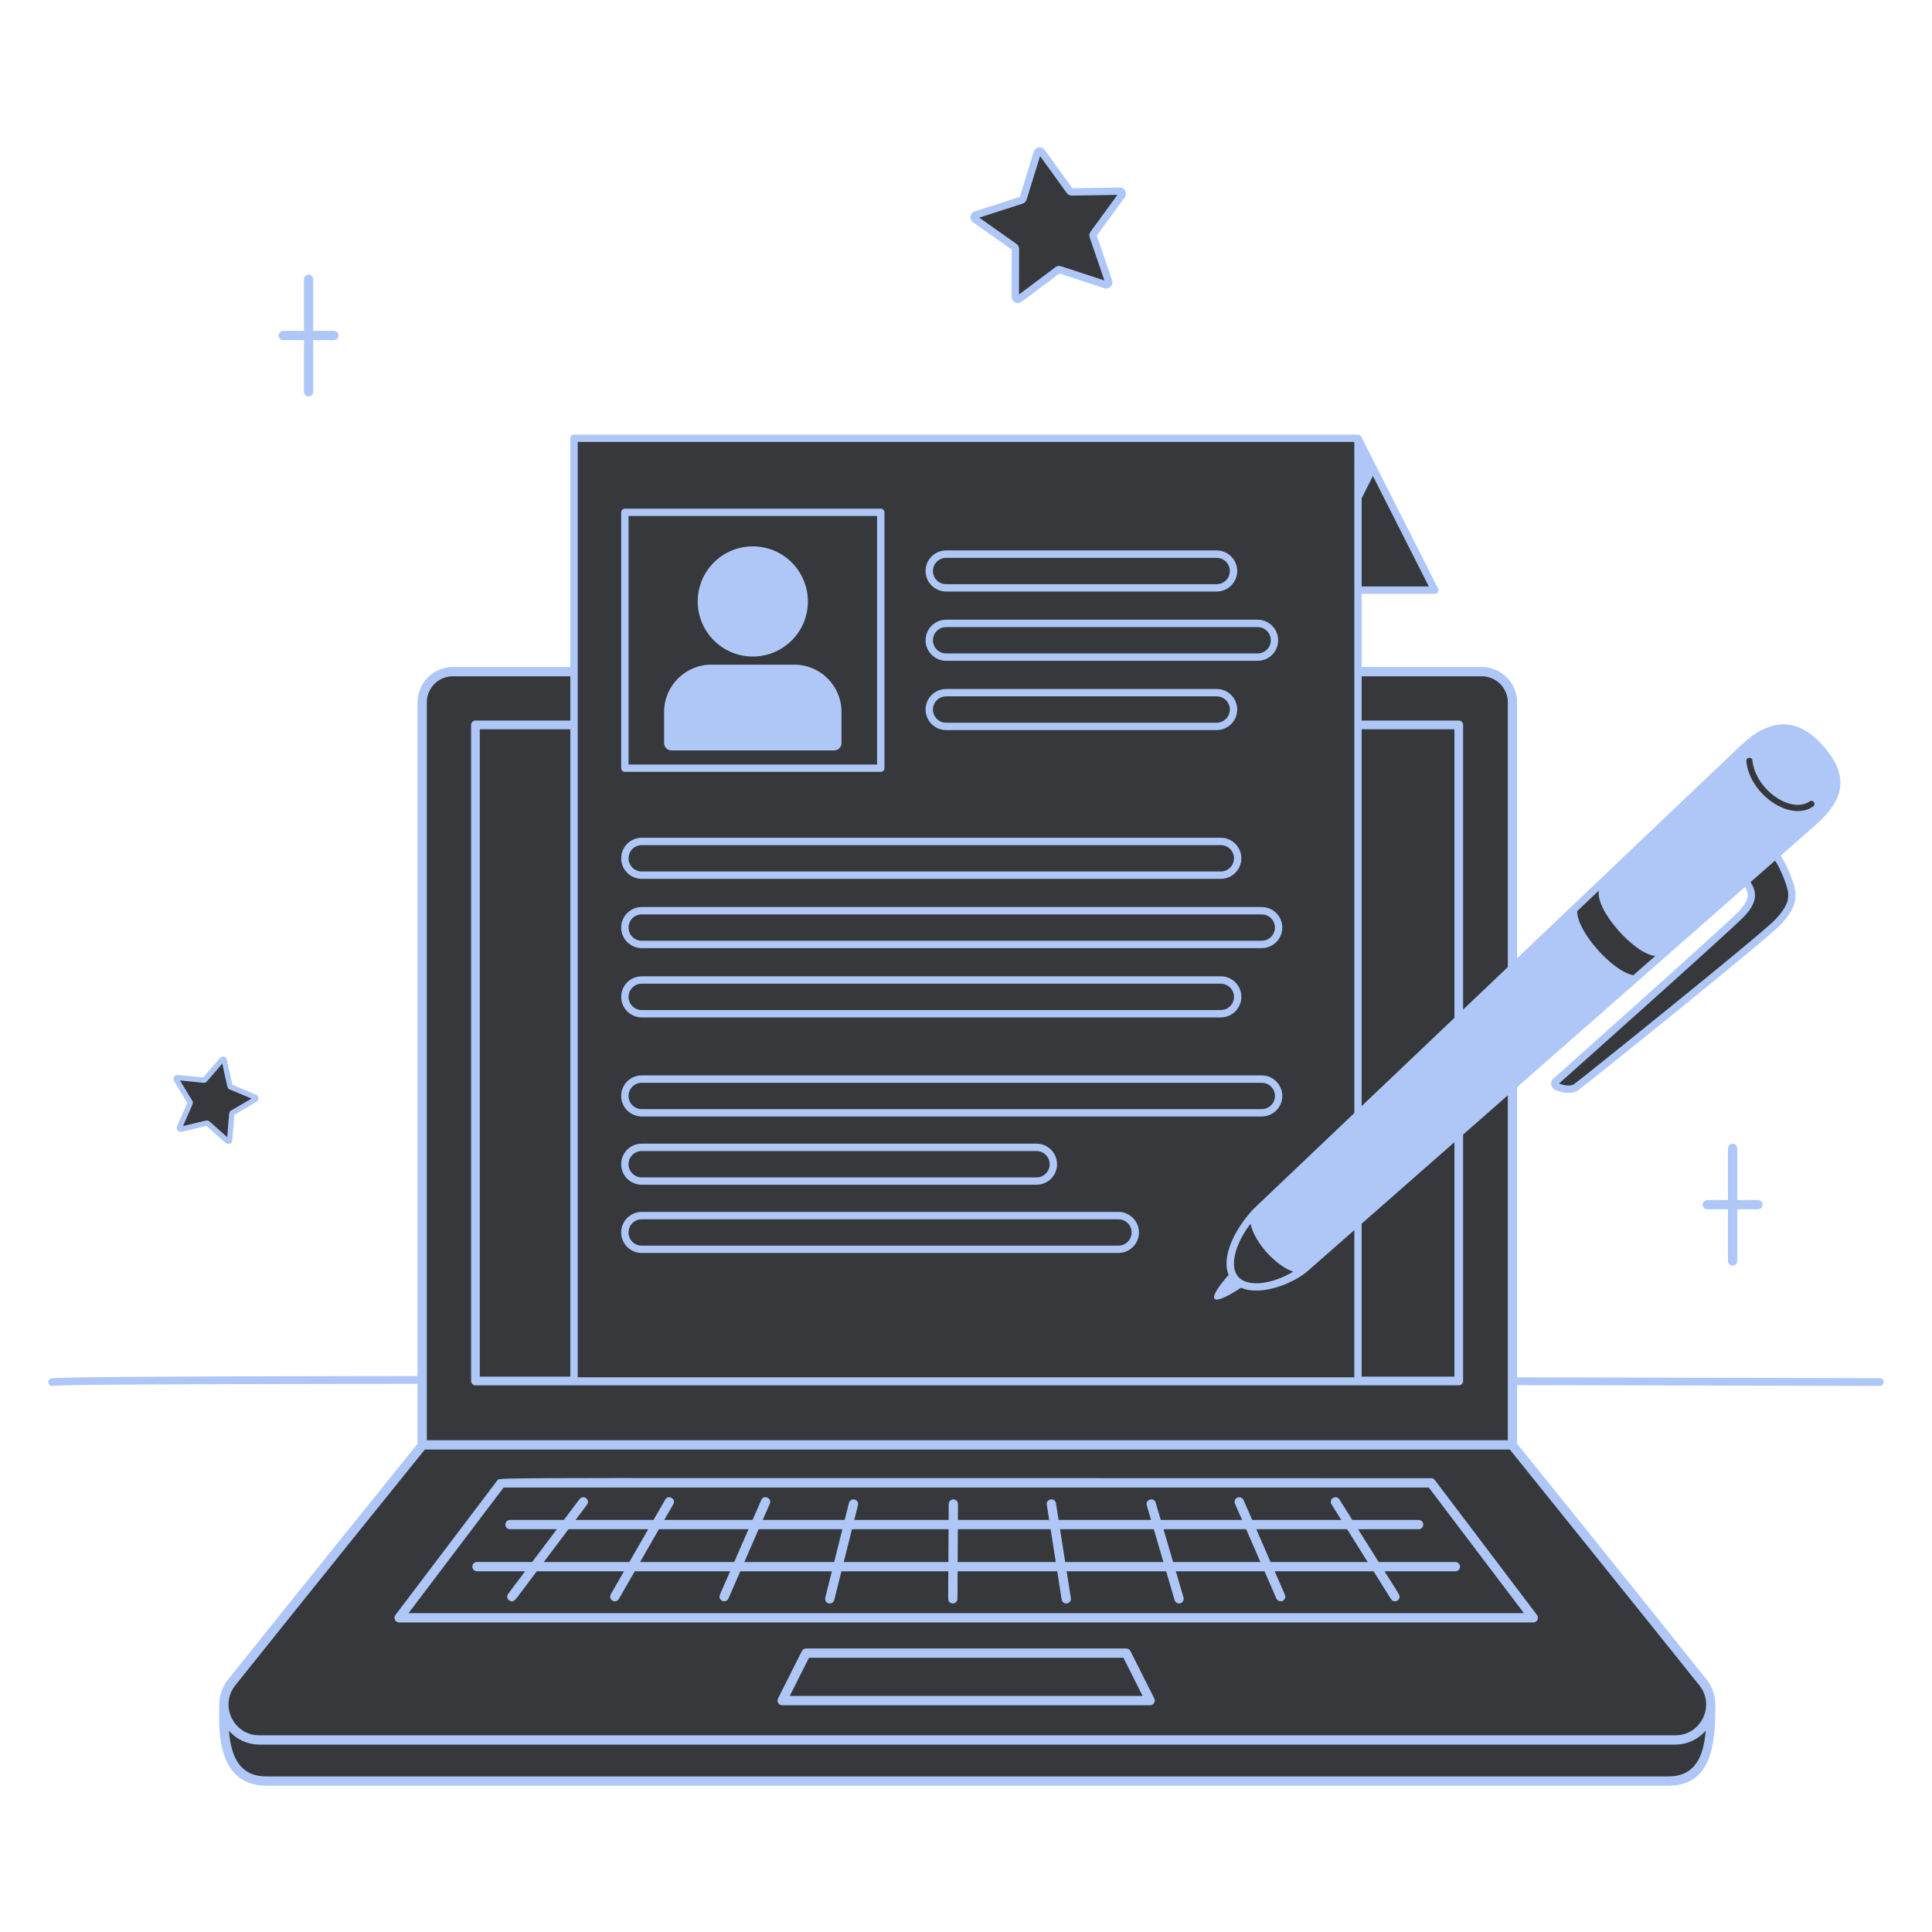
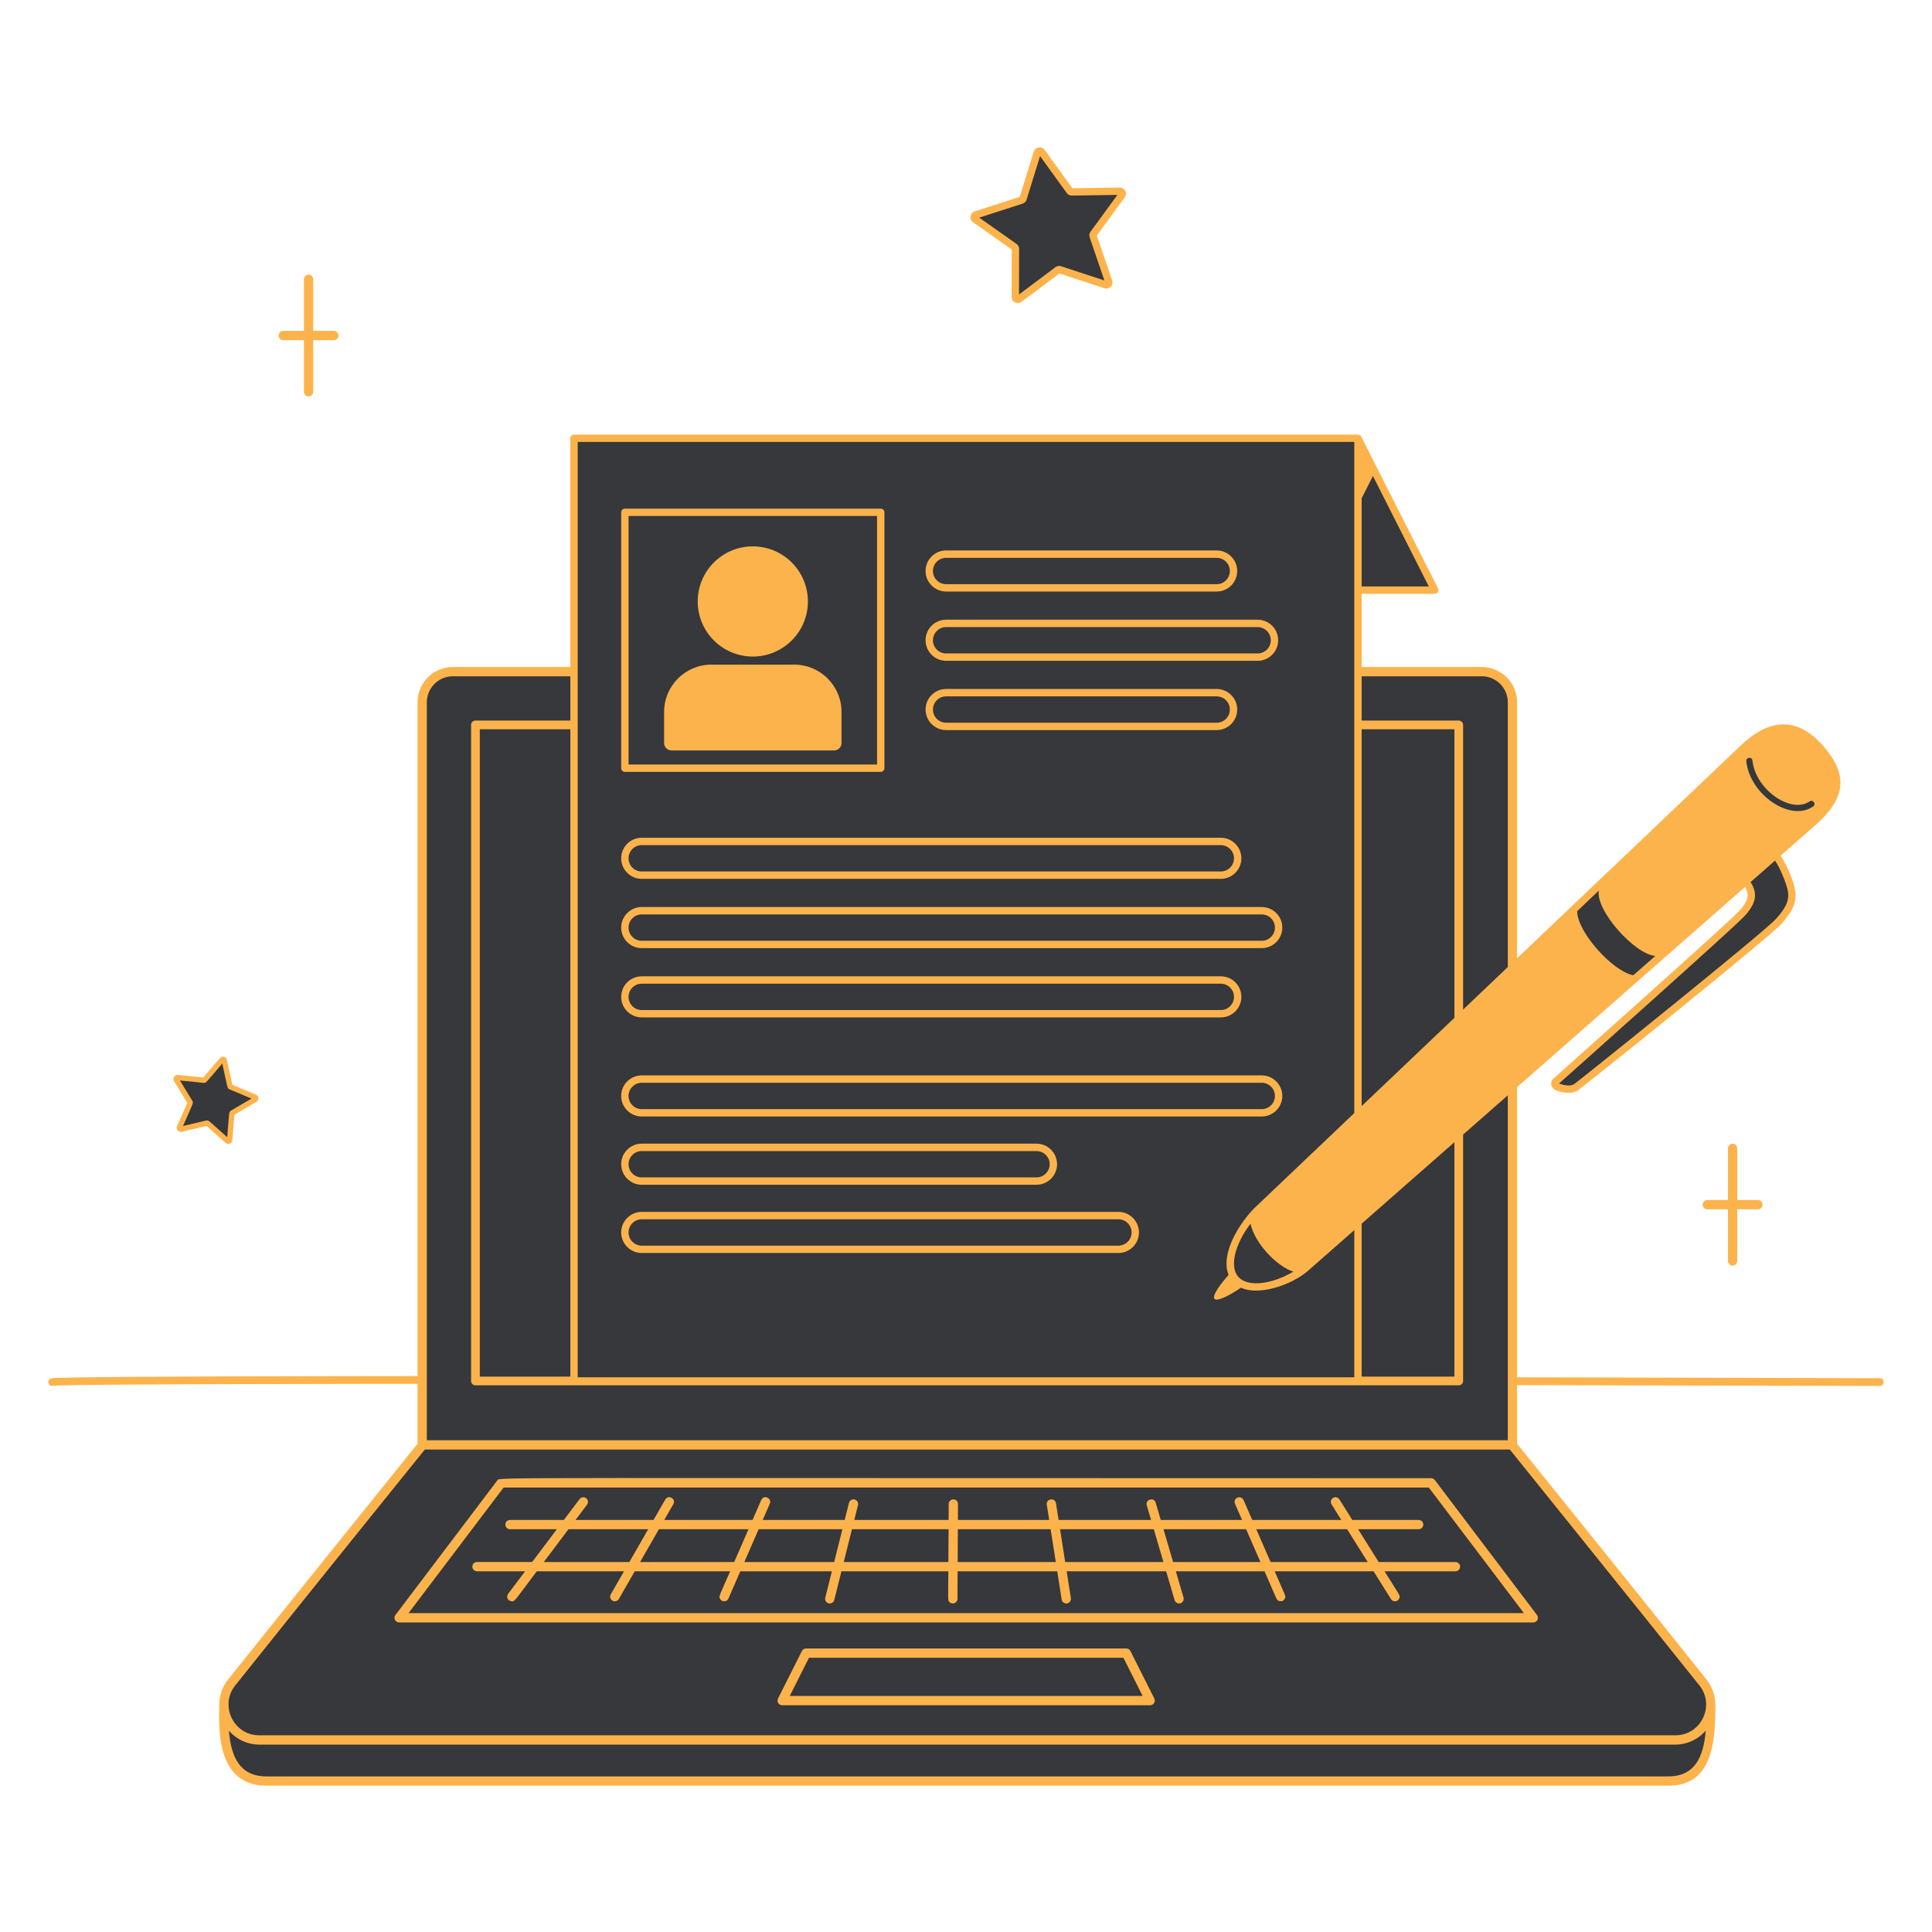
<svg xmlns="http://www.w3.org/2000/svg" width="174" height="174" viewBox="0 0 174 174" fill="none">
-   <path d="M4.599 124.138C6.127 123.672 166.573 124.118 169.301 124.123C169.761 124.123 169.763 124.824 169.299 124.823C167.679 124.821 7.458 124.39 4.787 124.812C4.347 124.93 4.166 124.269 4.599 124.138Z" fill="#AEC7F6" />
+   <path d="M4.599 124.138C6.127 123.672 166.573 124.118 169.301 124.123C169.761 124.123 169.763 124.824 169.299 124.823C167.679 124.821 7.458 124.39 4.787 124.812C4.347 124.93 4.166 124.269 4.599 124.138Z" fill="#FDB34C" />
  <path d="M20.203 95.503C20.752 97.971 20.692 97.864 20.78 97.899L22.962 98.81C23.054 98.848 23.063 98.977 22.977 99.028C20.757 100.316 20.884 100.227 20.876 100.318L20.684 102.674C20.677 102.775 20.557 102.822 20.482 102.755C18.573 101.045 18.695 101.136 18.607 101.156L16.307 101.702C16.209 101.726 16.126 101.626 16.166 101.534C17.178 99.228 17.16 99.343 17.107 99.255L15.878 97.237C15.826 97.151 15.894 97.042 15.993 97.053C18.365 97.301 18.378 97.33 18.45 97.242L19.991 95.449C20.057 95.372 20.182 95.405 20.203 95.502V95.503Z" fill="#36383B" />
-   <path d="M20.561 103.022C20.372 103.022 20.467 103.062 18.602 101.404L16.36 101.934C16.069 102.002 15.826 101.712 15.945 101.437L16.869 99.328L15.671 97.361C15.519 97.112 15.708 96.783 16.015 96.812L18.306 97.039L19.806 95.292C20.001 95.065 20.372 95.161 20.435 95.45L20.927 97.699L23.052 98.586C23.329 98.702 23.352 99.082 23.095 99.233L21.108 100.396L20.922 102.691C20.906 102.883 20.745 103.023 20.561 103.023V103.022ZM18.638 100.911C18.822 100.911 18.764 100.906 20.466 102.419C20.657 100.082 20.6 100.141 20.817 100.015L22.654 98.939L20.689 98.118C20.457 98.02 20.518 98.055 20.02 95.783C18.493 97.563 18.574 97.549 18.325 97.522L16.207 97.311L17.315 99.129C17.444 99.344 17.417 99.28 16.483 101.412C18.583 100.913 18.551 100.911 18.638 100.911Z" fill="#AEC7F6" />
+   <path d="M20.561 103.022C20.372 103.022 20.467 103.062 18.602 101.404L16.36 101.934C16.069 102.002 15.826 101.712 15.945 101.437L16.869 99.328L15.671 97.361C15.519 97.112 15.708 96.783 16.015 96.812L18.306 97.039L19.806 95.292C20.001 95.065 20.372 95.161 20.435 95.45L20.927 97.699L23.052 98.586C23.329 98.702 23.352 99.082 23.095 99.233L21.108 100.396L20.922 102.691C20.906 102.883 20.745 103.023 20.561 103.023V103.022ZM18.638 100.911C18.822 100.911 18.764 100.906 20.466 102.419C20.657 100.082 20.6 100.141 20.817 100.015L22.654 98.939L20.689 98.118C20.457 98.02 20.518 98.055 20.02 95.783C18.493 97.563 18.574 97.549 18.325 97.522L16.207 97.311L17.315 99.129C17.444 99.344 17.417 99.28 16.483 101.412C18.583 100.913 18.551 100.911 18.638 100.911Z" fill="#FDB34C" />
  <path d="M93.816 13.692C96.528 17.462 96.362 17.287 96.527 17.282L100.848 17.22C101.032 17.218 101.141 17.426 101.032 17.576C98.308 21.31 98.397 21.11 98.452 21.27L99.847 25.359C99.906 25.534 99.742 25.701 99.565 25.643C95.114 24.195 95.388 24.231 95.258 24.331L91.801 26.921C91.654 27.032 91.443 26.926 91.443 26.742C91.449 22.06 91.494 22.332 91.36 22.239L87.829 19.75C87.678 19.643 87.713 19.412 87.89 19.356C92.339 17.944 92.097 18.046 92.148 17.885L93.423 13.757C93.479 13.581 93.71 13.543 93.817 13.693L93.816 13.692Z" fill="#36383B" />
-   <path d="M91.666 27.297C91.367 27.297 91.109 27.06 91.109 26.74L91.12 22.475L87.635 20.02C87.258 19.755 87.354 19.176 87.785 19.038L91.843 17.731L93.102 13.656C93.237 13.22 93.816 13.125 94.083 13.496L96.581 16.952L100.843 16.889C101.307 16.889 101.567 17.402 101.3 17.772L98.784 21.215L100.161 25.252C100.308 25.684 99.9 26.1 99.463 25.959L95.411 24.63C91.727 27.389 91.924 27.297 91.666 27.297ZM88.192 19.6L91.548 21.965C91.695 22.068 91.784 22.24 91.784 22.42L91.773 26.523L95.057 24.062C95.202 23.953 95.39 23.922 95.564 23.98L99.463 25.259L98.138 21.375C98.079 21.203 98.108 21.014 98.215 20.868L100.636 17.554L96.533 17.615C96.352 17.615 96.18 17.532 96.073 17.384L93.67 14.057L92.459 17.977C92.406 18.151 92.271 18.287 92.098 18.342L88.193 19.599L88.192 19.6Z" fill="#AEC7F6" />
-   <path d="M30.071 29.8H28.209V25.15C28.209 24.919 28.021 24.732 27.79 24.732C27.56 24.732 27.373 24.919 27.373 25.15V29.8H25.511C25.28 29.8 25.093 29.988 25.093 30.22C25.093 30.451 25.28 30.637 25.511 30.637H27.373V35.285C27.373 35.517 27.56 35.704 27.79 35.704C28.021 35.704 28.209 35.516 28.209 35.285V30.637H30.071C30.302 30.637 30.488 30.45 30.488 30.22C30.488 29.989 30.301 29.8 30.071 29.8Z" fill="#AEC7F6" />
-   <path d="M158.322 108.076H156.46V103.426C156.46 103.195 156.273 103.008 156.042 103.008C155.812 103.008 155.624 103.196 155.624 103.426V108.076H153.762C153.531 108.076 153.344 108.264 153.344 108.495C153.344 108.725 153.532 108.912 153.762 108.912H155.624V113.561C155.624 113.792 155.812 113.979 156.042 113.979C156.273 113.979 156.46 113.791 156.46 113.561V108.912H158.322C158.553 108.912 158.74 108.725 158.74 108.495C158.74 108.264 158.552 108.076 158.322 108.076Z" fill="#AEC7F6" />
+   <path d="M91.666 27.297C91.367 27.297 91.109 27.06 91.109 26.74L91.12 22.475L87.635 20.02C87.258 19.755 87.354 19.176 87.785 19.038L91.843 17.731L93.102 13.656C93.237 13.22 93.816 13.125 94.083 13.496L96.581 16.952L100.843 16.889C101.307 16.889 101.567 17.402 101.3 17.772L98.784 21.215L100.161 25.252C100.308 25.684 99.9 26.1 99.463 25.959L95.411 24.63C91.727 27.389 91.924 27.297 91.666 27.297ZM88.192 19.6L91.548 21.965C91.695 22.068 91.784 22.24 91.784 22.42L91.773 26.523L95.057 24.062C95.202 23.953 95.39 23.922 95.564 23.98L99.463 25.259L98.138 21.375C98.079 21.203 98.108 21.014 98.215 20.868L100.636 17.554L96.533 17.615C96.352 17.615 96.18 17.532 96.073 17.384L93.67 14.057L92.459 17.977C92.406 18.151 92.271 18.287 92.098 18.342L88.193 19.599L88.192 19.6Z" fill="#FDB34C" />
+   <path d="M30.071 29.8H28.209V25.15C28.209 24.919 28.021 24.732 27.79 24.732C27.56 24.732 27.373 24.919 27.373 25.15V29.8H25.511C25.28 29.8 25.093 29.988 25.093 30.22C25.093 30.451 25.28 30.637 25.511 30.637H27.373V35.285C27.373 35.517 27.56 35.704 27.79 35.704C28.021 35.704 28.209 35.516 28.209 35.285V30.637H30.071C30.302 30.637 30.488 30.45 30.488 30.22C30.488 29.989 30.301 29.8 30.071 29.8Z" fill="#FDB34C" />
+   <path d="M158.322 108.076H156.46V103.426C156.46 103.195 156.273 103.008 156.042 103.008C155.812 103.008 155.624 103.196 155.624 103.426V108.076H153.762C153.531 108.076 153.344 108.264 153.344 108.495C153.344 108.725 153.532 108.912 153.762 108.912H155.624V113.561C155.624 113.792 155.812 113.979 156.042 113.979C156.273 113.979 156.46 113.791 156.46 113.561V108.912H158.322C158.553 108.912 158.74 108.725 158.74 108.495C158.74 108.264 158.552 108.076 158.322 108.076Z" fill="#FDB34C" />
  <path d="M154.024 154.237C154.094 152.928 153.672 151.623 152.824 150.702L136.177 130.131H38.022L21.176 150.702C20.374 151.574 19.983 152.792 19.968 154.031C19.947 155.875 19.852 156.154 20.224 157.59C20.676 159.333 22.175 160.406 23.722 160.406H150.262C151.809 160.406 153.307 159.333 153.76 157.59C154.12 156.207 154.088 156.018 154.024 154.237Z" fill="#36383B" />
  <path d="M133.411 60.488H40.788C39.26 60.488 38.022 61.727 38.022 63.255V130.131H136.177V63.255C136.177 61.727 134.938 60.488 133.41 60.488H133.411Z" fill="#36383B" />
-   <path d="M154.49 153.593C154.487 152.707 154.205 151.897 153.71 151.278C147.537 143.538 138.593 132.454 136.633 130.027V63.253C136.633 61.498 135.206 60.07 133.451 60.07H40.787C39.032 60.07 37.604 61.498 37.604 63.253V130.026C37.532 130.115 23.272 147.833 20.526 151.278C20.017 151.917 19.715 152.754 19.747 153.654C19.696 155.585 19.714 158.252 21.167 159.749C21.861 160.462 22.807 160.823 23.976 160.823H150.265C154.03 160.823 154.507 157.337 154.491 153.593H154.49ZM21.181 151.8C27.542 143.824 37.065 132.03 38.261 130.548H135.977C135.977 130.548 149.096 146.836 153.056 151.8C154.489 153.601 153.205 156.285 150.894 156.285H23.344C21.023 156.285 19.756 153.585 21.182 151.8H21.181ZM135.796 129.709H38.44V63.253C38.44 61.96 39.493 60.907 40.786 60.907H133.451C134.744 60.907 135.796 61.96 135.796 63.253V129.71V129.709ZM23.344 157.122H150.894C151.949 157.122 152.944 156.65 153.619 155.87C153.432 158.229 152.638 159.985 150.263 159.985H23.977C21.6 159.985 20.805 158.226 20.618 155.874C21.293 156.652 22.288 157.122 23.343 157.122H23.344Z" fill="#AEC7F6" />
+   <path d="M154.49 153.593C154.487 152.707 154.205 151.897 153.71 151.278C147.537 143.538 138.593 132.454 136.633 130.027V63.253C136.633 61.498 135.206 60.07 133.451 60.07H40.787C39.032 60.07 37.604 61.498 37.604 63.253V130.026C37.532 130.115 23.272 147.833 20.526 151.278C20.017 151.917 19.715 152.754 19.747 153.654C19.696 155.585 19.714 158.252 21.167 159.749C21.861 160.462 22.807 160.823 23.976 160.823H150.265C154.03 160.823 154.507 157.337 154.491 153.593H154.49ZM21.181 151.8C27.542 143.824 37.065 132.03 38.261 130.548H135.977C135.977 130.548 149.096 146.836 153.056 151.8C154.489 153.601 153.205 156.285 150.894 156.285H23.344C21.023 156.285 19.756 153.585 21.182 151.8H21.181ZM135.796 129.709H38.44V63.253C38.44 61.96 39.493 60.907 40.786 60.907H133.451C134.744 60.907 135.796 61.96 135.796 63.253V129.71V129.709ZM23.344 157.122H150.894C151.949 157.122 152.944 156.65 153.619 155.87C153.432 158.229 152.638 159.985 150.263 159.985H23.977C21.6 159.985 20.805 158.226 20.618 155.874C21.293 156.652 22.288 157.122 23.343 157.122H23.344Z" fill="#FDB34C" />
  <path d="M35.683 145.704L44.729 133.551H129.16L138.302 145.704H35.683Z" fill="#36383B" />
-   <path d="M138.425 145.45L129.224 133.296C129.142 133.192 129.021 133.131 128.89 133.131C44.825 133.131 45.016 133.032 44.814 133.297L35.614 145.45C35.403 145.724 35.6 146.122 35.947 146.122H138.092C138.44 146.122 138.631 145.725 138.425 145.45ZM137.247 145.285H36.791L45.357 133.969H128.68L137.247 145.285Z" fill="#AEC7F6" />
-   <path d="M131.078 140.678H124.166L122.315 137.725H127.766C127.998 137.725 128.185 137.537 128.185 137.307C128.185 137.076 127.997 136.889 127.766 136.889H121.79L120.631 135.04C120.507 134.844 120.248 134.784 120.053 134.908C119.857 135.033 119.798 135.29 119.921 135.485L120.802 136.889H112.778L111.995 135.094C111.848 134.76 111.359 134.757 111.221 135.108C111.135 135.322 111.171 135.302 111.864 136.889H104.54L104.085 135.339C103.927 134.802 103.126 135.048 103.282 135.575L103.667 136.89H95.339L95.103 135.389C95.012 134.835 94.19 134.981 94.276 135.521L94.491 136.889H86.271L86.279 135.457C86.283 135.233 86.102 135.037 85.862 135.037C85.63 135.037 85.444 135.224 85.444 135.452L85.435 136.888H76.939L77.272 135.557C77.33 135.328 77.186 135.104 76.967 135.05C76.74 134.996 76.516 135.131 76.46 135.355L76.076 136.889H68.691L69.329 135.429C69.549 134.924 68.785 134.582 68.56 135.094L67.777 136.889H59.825L60.64 135.472C60.917 134.993 60.195 134.571 59.914 135.053L58.859 136.889H51.831C52.968 135.381 52.979 135.433 52.948 135.206C52.898 134.838 52.427 134.713 52.2 135.009L50.783 136.888H45.932C45.701 136.888 45.515 137.075 45.515 137.306C45.515 137.537 45.702 137.724 45.932 137.724H50.152L47.926 140.677H42.958C42.727 140.677 42.54 140.864 42.54 141.095C42.54 141.325 42.727 141.513 42.958 141.513H47.294L45.762 143.546C45.584 143.782 45.683 144.174 46.095 144.218C46.392 144.218 46.331 144.182 48.343 141.514H56.2L55.007 143.589C54.894 143.786 54.957 144.042 55.163 144.161C55.361 144.274 55.621 144.208 55.734 144.007L57.167 141.514H65.759C64.744 143.841 64.746 143.732 64.829 143.949C64.965 144.297 65.454 144.306 65.604 143.966L66.673 141.515H74.92L74.325 143.894C74.269 144.113 74.402 144.344 74.632 144.401C74.877 144.453 75.085 144.305 75.136 144.095L75.782 141.514H85.409C85.394 144.172 85.349 144.118 85.514 144.288C85.775 144.551 86.231 144.366 86.231 143.996L86.245 141.514H95.217L95.616 144.059C95.648 144.263 95.822 144.411 96.031 144.411C96.293 144.411 96.483 144.175 96.445 143.928L96.066 141.514H105.026L105.788 144.111C105.84 144.286 106.007 144.41 106.189 144.411C106.471 144.413 106.668 144.14 106.591 143.876L105.899 141.514H113.884L114.953 143.964C115.096 144.301 115.59 144.302 115.728 143.948C115.813 143.727 115.807 143.827 114.798 141.513H123.705L125.278 144.022C125.483 144.335 125.955 144.256 126.04 143.892C126.094 143.661 126.081 143.726 124.694 141.514H131.08C131.312 141.514 131.499 141.326 131.499 141.096C131.499 140.865 131.312 140.678 131.08 140.678H131.078ZM56.681 140.678H48.974L51.2 137.725H58.378L56.681 140.678ZM59.344 137.725H67.412L66.124 140.678H57.648L59.344 137.725ZM68.325 137.725H75.867L75.128 140.678H67.037L68.325 137.725ZM76.73 137.725H85.43L85.412 140.678H75.99L76.729 137.725H76.73ZM86.266 137.725H94.622L95.086 140.678H86.25L86.267 137.725H86.266ZM95.47 137.725H103.914L104.779 140.678H95.933L95.47 137.725ZM104.785 137.725H112.228L113.517 140.678H105.652L104.786 137.725H104.785ZM113.143 137.725H121.326L123.177 140.678H114.43L113.143 137.725Z" fill="#AEC7F6" />
+   <path d="M138.425 145.45L129.224 133.296C129.142 133.192 129.021 133.131 128.89 133.131C44.825 133.131 45.016 133.032 44.814 133.297L35.614 145.45C35.403 145.724 35.6 146.122 35.947 146.122H138.092C138.44 146.122 138.631 145.725 138.425 145.45ZM137.247 145.285H36.791L45.357 133.969H128.68L137.247 145.285Z" fill="#FDB34C" />
+   <path d="M131.078 140.678H124.166L122.315 137.725H127.766C127.998 137.725 128.185 137.537 128.185 137.307C128.185 137.076 127.997 136.889 127.766 136.889H121.79L120.631 135.04C120.507 134.844 120.248 134.784 120.053 134.908C119.857 135.033 119.798 135.29 119.921 135.485L120.802 136.889H112.778L111.995 135.094C111.848 134.76 111.359 134.757 111.221 135.108C111.135 135.322 111.171 135.302 111.864 136.889H104.54L104.085 135.339C103.927 134.802 103.126 135.048 103.282 135.575L103.667 136.89H95.339L95.103 135.389C95.012 134.835 94.19 134.981 94.276 135.521L94.491 136.889H86.271L86.279 135.457C86.283 135.233 86.102 135.037 85.862 135.037C85.63 135.037 85.444 135.224 85.444 135.452L85.435 136.888H76.939L77.272 135.557C77.33 135.328 77.186 135.104 76.967 135.05C76.74 134.996 76.516 135.131 76.46 135.355L76.076 136.889H68.691L69.329 135.429C69.549 134.924 68.785 134.582 68.56 135.094L67.777 136.889H59.825L60.64 135.472C60.917 134.993 60.195 134.571 59.914 135.053L58.859 136.889H51.831C52.968 135.381 52.979 135.433 52.948 135.206C52.898 134.838 52.427 134.713 52.2 135.009L50.783 136.888H45.932C45.701 136.888 45.515 137.075 45.515 137.306C45.515 137.537 45.702 137.724 45.932 137.724H50.152L47.926 140.677H42.958C42.727 140.677 42.54 140.864 42.54 141.095C42.54 141.325 42.727 141.513 42.958 141.513H47.294L45.762 143.546C45.584 143.782 45.683 144.174 46.095 144.218C46.392 144.218 46.331 144.182 48.343 141.514H56.2L55.007 143.589C54.894 143.786 54.957 144.042 55.163 144.161C55.361 144.274 55.621 144.208 55.734 144.007L57.167 141.514H65.759C64.744 143.841 64.746 143.732 64.829 143.949C64.965 144.297 65.454 144.306 65.604 143.966L66.673 141.515H74.92L74.325 143.894C74.269 144.113 74.402 144.344 74.632 144.401C74.877 144.453 75.085 144.305 75.136 144.095L75.782 141.514H85.409C85.394 144.172 85.349 144.118 85.514 144.288C85.775 144.551 86.231 144.366 86.231 143.996L86.245 141.514H95.217L95.616 144.059C95.648 144.263 95.822 144.411 96.031 144.411C96.293 144.411 96.483 144.175 96.445 143.928L96.066 141.514H105.026L105.788 144.111C105.84 144.286 106.007 144.41 106.189 144.411C106.471 144.413 106.668 144.14 106.591 143.876L105.899 141.514H113.884L114.953 143.964C115.096 144.301 115.59 144.302 115.728 143.948C115.813 143.727 115.807 143.827 114.798 141.513H123.705L125.278 144.022C125.483 144.335 125.955 144.256 126.04 143.892C126.094 143.661 126.081 143.726 124.694 141.514H131.08C131.312 141.514 131.499 141.326 131.499 141.096C131.499 140.865 131.312 140.678 131.08 140.678H131.078ZM56.681 140.678H48.974L51.2 137.725H58.378L56.681 140.678ZM59.344 137.725H67.412L66.124 140.678H57.648L59.344 137.725ZM68.325 137.725H75.867L75.128 140.678H67.037L68.325 137.725ZM76.73 137.725H85.43L85.412 140.678H75.99L76.729 137.725H76.73ZM86.266 137.725H94.622L95.086 140.678H86.25L86.267 137.725H86.266ZM95.47 137.725H103.914L104.779 140.678H95.933L95.47 137.725ZM104.785 137.725H112.228L113.517 140.678H105.652L104.786 137.725H104.785ZM113.143 137.725H121.326L123.177 140.678H114.43L113.143 137.725Z" fill="#FDB34C" />
  <path d="M70.448 153.161L72.599 148.885H101.436L103.587 153.161H70.448Z" fill="#36383B" />
-   <path d="M103.96 152.971L101.808 148.695C101.737 148.553 101.593 148.465 101.434 148.465H72.596C72.438 148.465 72.294 148.553 72.221 148.695L70.07 152.971C69.93 153.244 70.131 153.578 70.445 153.578H103.587C103.883 153.576 104.101 153.259 103.959 152.971H103.96ZM71.128 152.741L72.857 149.302H101.178L102.908 152.741H71.128Z" fill="#AEC7F6" />
+   <path d="M103.96 152.971L101.808 148.695C101.737 148.553 101.593 148.465 101.434 148.465H72.596C72.438 148.465 72.294 148.553 72.221 148.695L70.07 152.971C69.93 153.244 70.131 153.578 70.445 153.578H103.587C103.883 153.576 104.101 153.259 103.959 152.971H103.96ZM71.128 152.741L72.857 149.302H101.178L102.908 152.741H71.128Z" fill="#FDB34C" />
  <path d="M131.379 65.285H42.82V124.374H131.379V65.285Z" fill="#36383B" />
-   <path d="M131.379 124.766H42.819C42.604 124.766 42.428 124.59 42.428 124.375V65.286C42.428 65.07 42.604 64.894 42.819 64.894H131.379C131.595 64.894 131.771 65.07 131.771 65.286V124.375C131.771 124.59 131.595 124.766 131.379 124.766ZM43.211 123.983H130.988V65.677H43.211V123.983Z" fill="#AEC7F6" />
+   <path d="M131.379 124.766H42.819C42.604 124.766 42.428 124.59 42.428 124.375V65.286C42.428 65.07 42.604 64.894 42.819 64.894H131.379C131.595 64.894 131.771 65.07 131.771 65.286V124.375C131.771 124.59 131.595 124.766 131.379 124.766ZM43.211 123.983H130.988V65.677H43.211V123.983Z" fill="#FDB34C" />
  <path d="M122.303 39.473L129.219 53.148H122.304L122.303 39.473Z" fill="#36383B" />
  <path d="M122.303 39.473H51.698V124.374H122.303V39.473Z" fill="#36383B" />
-   <path d="M129.514 52.999L122.608 39.346C122.551 39.206 122.428 39.141 122.302 39.141H51.698C51.516 39.141 51.367 39.29 51.367 39.472V124.374C51.367 124.556 51.516 124.705 51.698 124.705H122.302C122.485 124.705 122.634 124.555 122.634 124.374V53.48H129.219C129.469 53.48 129.623 53.217 129.514 52.999H129.514ZM52.03 124.041V39.804H121.971L121.972 124.041H52.03ZM122.634 52.816V40.863L128.68 52.816H122.634Z" fill="#AEC7F6" />
-   <path d="M79.322 69.516H56.278C56.095 69.516 55.946 69.367 55.946 69.185V46.14C55.946 45.957 56.096 45.809 56.278 45.809H79.322C79.505 45.809 79.654 45.958 79.654 46.14V69.185C79.654 69.367 79.504 69.516 79.322 69.516ZM56.609 68.852H78.99V46.471H56.609V68.852Z" fill="#AEC7F6" />
+   <path d="M129.514 52.999L122.608 39.346C122.551 39.206 122.428 39.141 122.302 39.141H51.698C51.516 39.141 51.367 39.29 51.367 39.472V124.374C51.367 124.556 51.516 124.705 51.698 124.705H122.302C122.485 124.705 122.634 124.555 122.634 124.374V53.48H129.219C129.469 53.48 129.623 53.217 129.514 52.999H129.514ZM52.03 124.041V39.804H121.971L121.972 124.041H52.03ZM122.634 52.816V40.863L128.68 52.816H122.634Z" fill="#FDB34C" />
+   <path d="M79.322 69.516H56.278C56.095 69.516 55.946 69.367 55.946 69.185V46.14C55.946 45.957 56.096 45.809 56.278 45.809H79.322C79.505 45.809 79.654 45.958 79.654 46.14V69.185C79.654 69.367 79.504 69.516 79.322 69.516ZM56.609 68.852H78.99V46.471H56.609V68.852Z" fill="#FDB34C" />
  <path d="M85.21 49.906H109.574C110.413 49.906 111.093 50.586 111.093 51.424C111.093 52.263 110.413 52.943 109.574 52.943H85.21C84.371 52.943 83.691 52.263 83.691 51.424C83.691 50.586 84.371 49.906 85.21 49.906Z" fill="#36383B" />
-   <path d="M109.576 53.275H85.21C84.191 53.275 83.359 52.446 83.359 51.425C83.359 50.403 84.188 49.574 85.21 49.574H109.576C110.595 49.574 111.426 50.403 111.426 51.425C111.426 52.446 110.597 53.275 109.576 53.275ZM85.21 50.24C84.555 50.24 84.023 50.772 84.023 51.426C84.023 52.081 84.555 52.613 85.21 52.613H109.576C110.23 52.613 110.762 52.081 110.762 51.426C110.762 50.772 110.23 50.24 109.576 50.24H85.21Z" fill="#AEC7F6" />
+   <path d="M109.576 53.275H85.21C84.191 53.275 83.359 52.446 83.359 51.425C83.359 50.403 84.188 49.574 85.21 49.574H109.576C110.595 49.574 111.426 50.403 111.426 51.425C111.426 52.446 110.597 53.275 109.576 53.275ZM85.21 50.24C84.555 50.24 84.023 50.772 84.023 51.426C84.023 52.081 84.555 52.613 85.21 52.613H109.576C110.23 52.613 110.762 52.081 110.762 51.426C110.762 50.772 110.23 50.24 109.576 50.24H85.21Z" fill="#FDB34C" />
  <path d="M85.21 56.145H113.264C114.102 56.145 114.783 56.824 114.783 57.663C114.783 58.501 114.103 59.181 113.264 59.181H85.21C84.371 59.181 83.691 58.501 83.691 57.663C83.691 56.824 84.371 56.145 85.21 56.145Z" fill="#36383B" />
-   <path d="M113.264 59.514H85.21C84.191 59.514 83.359 58.684 83.359 57.663C83.359 56.642 84.188 55.812 85.21 55.812H113.264C114.283 55.812 115.114 56.642 115.114 57.663C115.114 58.684 114.285 59.514 113.264 59.514ZM85.21 56.478C84.555 56.478 84.023 57.011 84.023 57.665C84.023 58.319 84.555 58.851 85.21 58.851H113.264C113.918 58.851 114.45 58.319 114.45 57.665C114.45 57.011 113.918 56.478 113.264 56.478H85.21Z" fill="#AEC7F6" />
+   <path d="M113.264 59.514H85.21C84.191 59.514 83.359 58.684 83.359 57.663C83.359 56.642 84.188 55.812 85.21 55.812H113.264C114.283 55.812 115.114 56.642 115.114 57.663C115.114 58.684 114.285 59.514 113.264 59.514ZM85.21 56.478C84.555 56.478 84.023 57.011 84.023 57.665C84.023 58.319 84.555 58.851 85.21 58.851H113.264C113.918 58.851 114.45 58.319 114.45 57.665C114.45 57.011 113.918 56.478 113.264 56.478H85.21Z" fill="#FDB34C" />
  <path d="M85.21 62.383H109.574C110.413 62.383 111.093 63.062 111.093 63.901C111.093 64.74 110.413 65.419 109.574 65.419H85.21C84.371 65.419 83.691 64.74 83.691 63.901C83.691 63.062 84.371 62.383 85.21 62.383Z" fill="#36383B" />
-   <path d="M109.576 65.752H85.21C84.191 65.752 83.359 64.923 83.359 63.901C83.359 62.88 84.188 62.051 85.21 62.051H109.576C110.595 62.051 111.426 62.88 111.426 63.901C111.426 64.923 110.597 65.752 109.576 65.752ZM85.21 62.716C84.555 62.716 84.023 63.249 84.023 63.903C84.023 64.557 84.555 65.09 85.21 65.09H109.576C110.23 65.09 110.762 64.557 110.762 63.903C110.762 63.249 110.23 62.716 109.576 62.716H85.21Z" fill="#AEC7F6" />
+   <path d="M109.576 65.752H85.21C84.191 65.752 83.359 64.923 83.359 63.901C83.359 62.88 84.188 62.051 85.21 62.051H109.576C110.595 62.051 111.426 62.88 111.426 63.901C111.426 64.923 110.597 65.752 109.576 65.752ZM85.21 62.716C84.555 62.716 84.023 63.249 84.023 63.903C84.023 64.557 84.555 65.09 85.21 65.09H109.576C110.23 65.09 110.762 64.557 110.762 63.903C110.762 63.249 110.23 62.716 109.576 62.716H85.21Z" fill="#FDB34C" />
  <path d="M57.795 75.783H109.947C110.785 75.783 111.466 76.463 111.466 77.301C111.466 78.14 110.785 78.82 109.947 78.82H57.795C56.956 78.82 56.276 78.14 56.276 77.301C56.276 76.463 56.956 75.783 57.795 75.783Z" fill="#36383B" />
-   <path d="M109.948 79.15H57.795C56.775 79.15 55.945 78.321 55.945 77.3C55.945 76.278 56.774 75.449 57.795 75.449H109.948C110.968 75.449 111.799 76.278 111.799 77.3C111.799 78.321 110.969 79.15 109.948 79.15ZM57.795 76.115C57.141 76.115 56.608 76.647 56.608 77.301C56.608 77.956 57.141 78.488 57.795 78.488H109.948C110.602 78.488 111.135 77.956 111.135 77.301C111.135 76.647 110.602 76.115 109.948 76.115H57.795Z" fill="#AEC7F6" />
+   <path d="M109.948 79.15H57.795C56.775 79.15 55.945 78.321 55.945 77.3C55.945 76.278 56.774 75.449 57.795 75.449H109.948C110.968 75.449 111.799 76.278 111.799 77.3C111.799 78.321 110.969 79.15 109.948 79.15ZM57.795 76.115C57.141 76.115 56.608 76.647 56.608 77.301C56.608 77.956 57.141 78.488 57.795 78.488H109.948C110.602 78.488 111.135 77.956 111.135 77.301C111.135 76.647 110.602 76.115 109.948 76.115H57.795Z" fill="#FDB34C" />
  <path d="M57.795 82.019H113.636C114.475 82.019 115.155 82.699 115.155 83.538C115.155 84.376 114.475 85.056 113.636 85.056H57.795C56.956 85.056 56.276 84.376 56.276 83.538C56.276 82.699 56.956 82.019 57.795 82.019Z" fill="#36383B" />
-   <path d="M113.636 85.39H57.795C56.775 85.39 55.945 84.561 55.945 83.54C55.945 82.519 56.774 81.689 57.795 81.689H113.636C114.656 81.689 115.487 82.519 115.487 83.54C115.487 84.561 114.657 85.39 113.636 85.39ZM57.795 82.355C57.141 82.355 56.608 82.887 56.608 83.542C56.608 84.196 57.141 84.728 57.795 84.728H113.636C114.29 84.728 114.823 84.196 114.823 83.542C114.823 82.887 114.29 82.355 113.636 82.355H57.795Z" fill="#AEC7F6" />
+   <path d="M113.636 85.39H57.795C56.775 85.39 55.945 84.561 55.945 83.54C55.945 82.519 56.774 81.689 57.795 81.689H113.636C114.656 81.689 115.487 82.519 115.487 83.54C115.487 84.561 114.657 85.39 113.636 85.39ZM57.795 82.355C57.141 82.355 56.608 82.887 56.608 83.542C56.608 84.196 57.141 84.728 57.795 84.728H113.636C114.29 84.728 114.823 84.196 114.823 83.542C114.823 82.887 114.29 82.355 113.636 82.355H57.795Z" fill="#FDB34C" />
  <path d="M57.795 97.186H113.636C114.475 97.186 115.155 97.865 115.155 98.704C115.155 99.542 114.475 100.222 113.636 100.222H57.795C56.956 100.222 56.276 99.542 56.276 98.704C56.276 97.865 56.956 97.186 57.795 97.186Z" fill="#36383B" />
-   <path d="M113.636 100.553H57.795C56.775 100.553 55.945 99.723 55.945 98.702C55.945 97.681 56.774 96.852 57.795 96.852H113.636C114.656 96.852 115.487 97.681 115.487 98.702C115.487 99.723 114.657 100.553 113.636 100.553ZM57.795 97.517C57.141 97.517 56.608 98.05 56.608 98.704C56.608 99.358 57.141 99.891 57.795 99.891H113.636C114.29 99.891 114.823 99.358 114.823 98.704C114.823 98.05 114.29 97.517 113.636 97.517H57.795Z" fill="#AEC7F6" />
+   <path d="M113.636 100.553H57.795C56.775 100.553 55.945 99.723 55.945 98.702C55.945 97.681 56.774 96.852 57.795 96.852H113.636C114.656 96.852 115.487 97.681 115.487 98.702C115.487 99.723 114.657 100.553 113.636 100.553ZM57.795 97.517C57.141 97.517 56.608 98.05 56.608 98.704C56.608 99.358 57.141 99.891 57.795 99.891H113.636C114.29 99.891 114.823 99.358 114.823 98.704C114.823 98.05 114.29 97.517 113.636 97.517H57.795Z" fill="#FDB34C" />
  <path d="M57.795 109.48H100.725C101.564 109.48 102.244 110.16 102.244 110.999C102.244 111.837 101.565 112.517 100.725 112.517H57.795C56.956 112.517 56.276 111.837 56.276 110.999C56.276 110.16 56.956 109.48 57.795 109.48Z" fill="#36383B" />
-   <path d="M100.727 112.847H57.795C56.775 112.847 55.945 112.018 55.945 110.997C55.945 109.976 56.774 109.146 57.795 109.146H100.727C101.747 109.146 102.577 109.976 102.577 110.997C102.577 112.018 101.748 112.847 100.727 112.847ZM57.795 109.812C57.141 109.812 56.608 110.344 56.608 110.999C56.608 111.653 57.141 112.185 57.795 112.185H100.727C101.381 112.185 101.914 111.653 101.914 110.999C101.914 110.344 101.381 109.812 100.727 109.812H57.795Z" fill="#AEC7F6" />
+   <path d="M100.727 112.847H57.795C56.775 112.847 55.945 112.018 55.945 110.997C55.945 109.976 56.774 109.146 57.795 109.146H100.727C101.747 109.146 102.577 109.976 102.577 110.997C102.577 112.018 101.748 112.847 100.727 112.847ZM57.795 109.812C57.141 109.812 56.608 110.344 56.608 110.999C56.608 111.653 57.141 112.185 57.795 112.185H100.727C101.381 112.185 101.914 111.653 101.914 110.999C101.914 110.344 101.381 109.812 100.727 109.812H57.795Z" fill="#FDB34C" />
  <path d="M57.795 88.26H109.947C110.785 88.26 111.466 88.939 111.466 89.778C111.466 90.617 110.785 91.296 109.947 91.296H57.795C56.956 91.296 56.276 90.617 56.276 89.778C56.276 88.939 56.956 88.26 57.795 88.26Z" fill="#36383B" />
-   <path d="M109.948 91.629H57.795C56.775 91.629 55.945 90.8 55.945 89.778C55.945 88.757 56.774 87.928 57.795 87.928H109.948C110.968 87.928 111.799 88.757 111.799 89.778C111.799 90.8 110.969 91.629 109.948 91.629ZM57.795 88.593C57.141 88.593 56.608 89.126 56.608 89.78C56.608 90.434 57.141 90.967 57.795 90.967H109.948C110.602 90.967 111.135 90.434 111.135 89.78C111.135 89.126 110.602 88.593 109.948 88.593H57.795Z" fill="#AEC7F6" />
+   <path d="M109.948 91.629H57.795C56.775 91.629 55.945 90.8 55.945 89.778C55.945 88.757 56.774 87.928 57.795 87.928H109.948C110.968 87.928 111.799 88.757 111.799 89.778C111.799 90.8 110.969 91.629 109.948 91.629ZM57.795 88.593C57.141 88.593 56.608 89.126 56.608 89.78C56.608 90.434 57.141 90.967 57.795 90.967H109.948C110.602 90.967 111.135 90.434 111.135 89.78C111.135 89.126 110.602 88.593 109.948 88.593H57.795Z" fill="#FDB34C" />
  <path d="M57.795 103.332H93.349C94.187 103.332 94.868 104.011 94.868 104.85C94.868 105.689 94.187 106.368 93.349 106.368H57.795C56.956 106.368 56.276 105.689 56.276 104.85C56.276 104.011 56.956 103.332 57.795 103.332Z" fill="#36383B" />
-   <path d="M93.35 106.701H57.795C56.775 106.701 55.945 105.872 55.945 104.85C55.945 103.829 56.774 103 57.795 103H93.35C94.37 103 95.201 103.829 95.201 104.85C95.201 105.872 94.372 106.701 93.35 106.701ZM57.795 103.666C57.141 103.666 56.608 104.198 56.608 104.852C56.608 105.506 57.141 106.039 57.795 106.039H93.35C94.004 106.039 94.537 105.506 94.537 104.852C94.537 104.198 94.004 103.666 93.35 103.666H57.795Z" fill="#AEC7F6" />
-   <path d="M122.475 40.008L123.843 42.486L122.448 45.246L122.475 40.008Z" fill="#AEC7F6" />
-   <path d="M67.799 49.207C70.54 49.207 72.761 51.428 72.761 54.169C72.761 56.909 70.54 59.13 67.799 59.13C65.059 59.13 62.838 56.909 62.838 54.169C62.838 51.428 65.059 49.207 67.799 49.207Z" fill="#AEC7F6" />
-   <path d="M64.067 59.859H71.531C73.881 59.859 75.788 61.767 75.788 64.115V66.926C75.788 67.289 75.493 67.584 75.13 67.584H60.469C60.107 67.584 59.812 67.289 59.812 66.926V64.115C59.812 61.766 61.72 59.859 64.068 59.859H64.067Z" fill="#AEC7F6" />
+   <path d="M93.35 106.701H57.795C56.775 106.701 55.945 105.872 55.945 104.85C55.945 103.829 56.774 103 57.795 103H93.35C94.37 103 95.201 103.829 95.201 104.85C95.201 105.872 94.372 106.701 93.35 106.701ZM57.795 103.666C57.141 103.666 56.608 104.198 56.608 104.852C56.608 105.506 57.141 106.039 57.795 106.039H93.35C94.004 106.039 94.537 105.506 94.537 104.852C94.537 104.198 94.004 103.666 93.35 103.666H57.795Z" fill="#FDB34C" />
+   <path d="M122.475 40.008L123.843 42.486L122.448 45.246L122.475 40.008Z" fill="#FDB34C" />
+   <path d="M67.799 49.207C70.54 49.207 72.761 51.428 72.761 54.169C72.761 56.909 70.54 59.13 67.799 59.13C65.059 59.13 62.838 56.909 62.838 54.169C62.838 51.428 65.059 49.207 67.799 49.207Z" fill="#FDB34C" />
+   <path d="M64.067 59.859H71.531C73.881 59.859 75.788 61.767 75.788 64.115V66.926C75.788 67.289 75.493 67.584 75.13 67.584H60.469C60.107 67.584 59.812 67.289 59.812 66.926V64.115C59.812 61.766 61.72 59.859 64.068 59.859H64.067Z" fill="#FDB34C" />
  <path d="M112.795 109.488C111.142 111.438 110.199 114.023 111.282 115.226C112.382 116.448 115.232 115.891 117.345 114.359C115.623 114.236 113.194 112.054 112.795 109.488Z" fill="#36383B" />
  <path d="M157.163 78.893C156.609 79.4 158.902 80.089 156.864 82.284C155.805 83.426 140.099 97.413 140.099 97.413C139.956 97.544 140.042 97.798 140.24 97.876C140.923 98.144 141.541 98.176 141.952 97.916C142.04 98.004 159.218 84.05 160.176 82.997C161.447 81.601 161.593 80.766 161.159 79.517C160.84 78.599 160.392 77.576 159.808 76.861C159.725 76.759 159.568 76.736 159.457 76.835L157.163 78.893Z" fill="#36383B" />
-   <path d="M140.118 98.184C139.689 98.013 139.55 97.458 139.879 97.164C140.037 97.023 155.584 83.173 156.622 82.057C157.761 80.831 157.461 80.242 156.871 79.486C156.672 79.231 156.704 78.861 156.941 78.647C159.437 76.386 159.335 76.416 159.663 76.441C159.82 76.453 159.967 76.53 160.065 76.651C160.583 77.292 161.06 78.218 161.474 79.406C161.974 80.843 161.71 81.805 160.425 83.217C159.221 84.542 142.194 98.208 142.043 98.246C141.473 98.549 140.725 98.424 140.119 98.183L140.118 98.184ZM140.409 97.583C140.986 97.802 141.485 97.824 141.777 97.634C142.103 97.423 158.761 84.059 159.934 82.771C161.178 81.405 161.221 80.695 160.848 79.623C160.477 78.554 160.061 77.722 159.611 77.142L157.42 79.109C158.217 80.149 158.435 81.083 157.11 82.51C156.082 83.618 141.787 96.355 140.409 97.583Z" fill="#AEC7F6" />
-   <path d="M164.119 67.091C161.759 64.469 159.287 64.755 156.772 67.145L112.954 108.821C111.536 110.272 109.908 112.952 110.649 114.819C108.418 117.368 109.192 117.691 111.767 115.972C113.502 116.758 116.464 115.622 117.775 114.473L163.455 74.353C166.096 72.04 166.648 69.901 164.119 67.09V67.091ZM111.531 115.002C110.701 114.081 111.223 112.046 112.623 110.211C113 111.942 114.921 114.008 116.476 114.53C114.541 115.677 112.384 115.95 111.531 115.002Z" fill="#AEC7F6" />
+   <path d="M140.118 98.184C139.689 98.013 139.55 97.458 139.879 97.164C140.037 97.023 155.584 83.173 156.622 82.057C157.761 80.831 157.461 80.242 156.871 79.486C156.672 79.231 156.704 78.861 156.941 78.647C159.437 76.386 159.335 76.416 159.663 76.441C159.82 76.453 159.967 76.53 160.065 76.651C160.583 77.292 161.06 78.218 161.474 79.406C161.974 80.843 161.71 81.805 160.425 83.217C159.221 84.542 142.194 98.208 142.043 98.246C141.473 98.549 140.725 98.424 140.119 98.183L140.118 98.184ZM140.409 97.583C140.986 97.802 141.485 97.824 141.777 97.634C142.103 97.423 158.761 84.059 159.934 82.771C161.178 81.405 161.221 80.695 160.848 79.623C160.477 78.554 160.061 77.722 159.611 77.142L157.42 79.109C158.217 80.149 158.435 81.083 157.11 82.51C156.082 83.618 141.787 96.355 140.409 97.583Z" fill="#FDB34C" />
+   <path d="M164.119 67.091C161.759 64.469 159.287 64.755 156.772 67.145L112.954 108.821C111.536 110.272 109.908 112.952 110.649 114.819C108.418 117.368 109.192 117.691 111.767 115.972C113.502 116.758 116.464 115.622 117.775 114.473L163.455 74.353C166.096 72.04 166.648 69.901 164.119 67.09V67.091ZM111.531 115.002C110.701 114.081 111.223 112.046 112.623 110.211C113 111.942 114.921 114.008 116.476 114.53C114.541 115.677 112.384 115.95 111.531 115.002Z" fill="#FDB34C" />
  <path d="M157.277 68.554C157.24 68.189 157.789 68.132 157.828 68.496C158.109 71.149 161.333 73.32 162.979 72.176C163.279 71.967 163.596 72.418 163.296 72.629C161.237 74.075 157.574 71.539 157.276 68.554H157.277Z" fill="#36383B" />
  <path d="M143.998 80.204L142.045 82.061C142.035 83.935 145.256 87.5 147.101 87.832L149.081 86.094C147.238 85.956 143.674 81.995 143.998 80.203V80.204Z" fill="#36383B" />
</svg>
